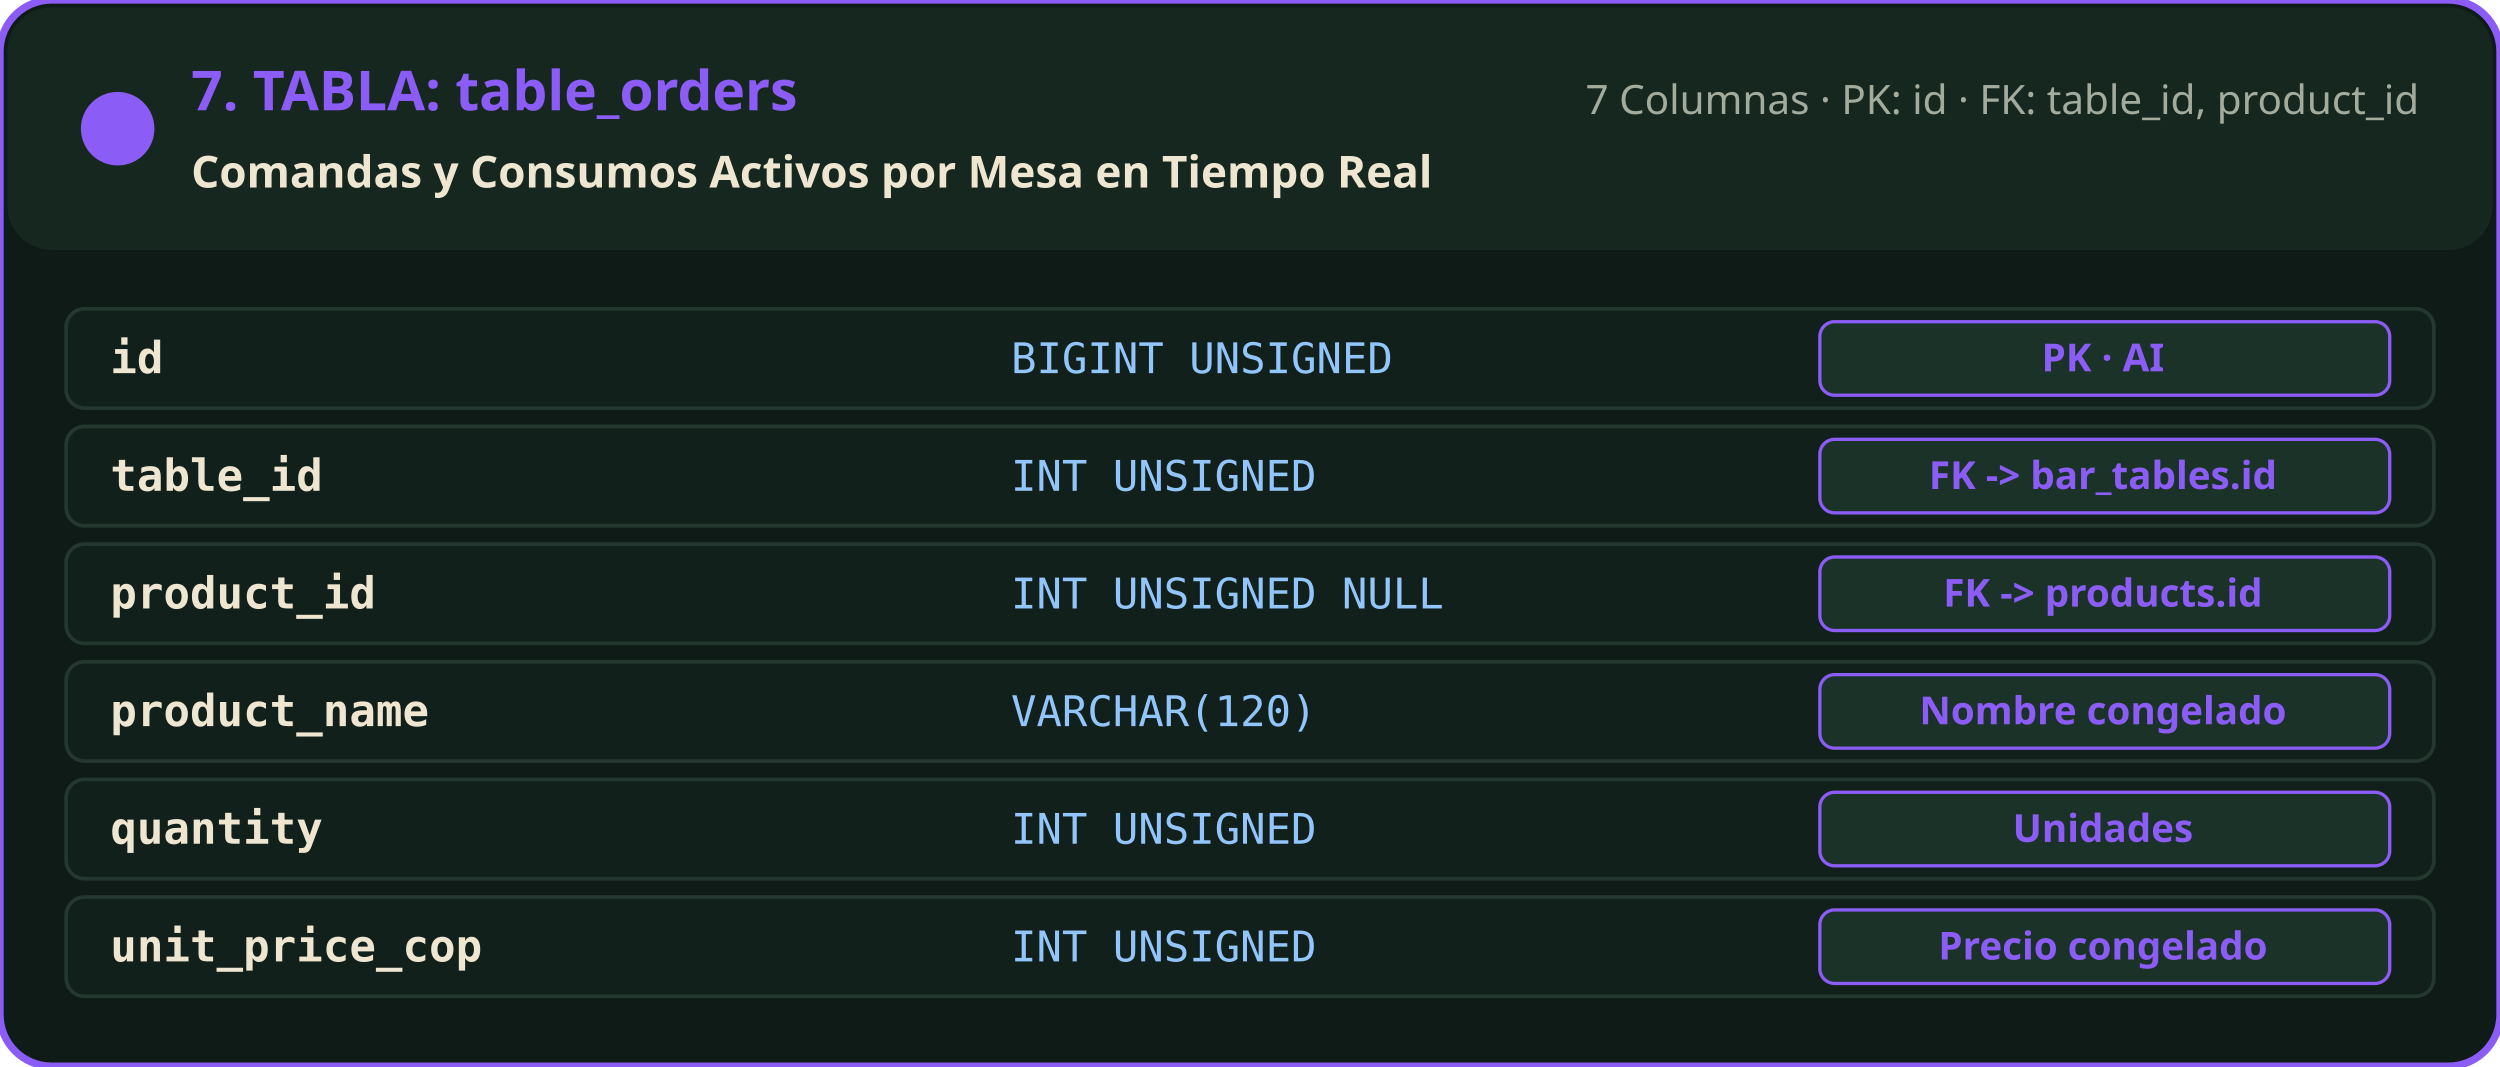
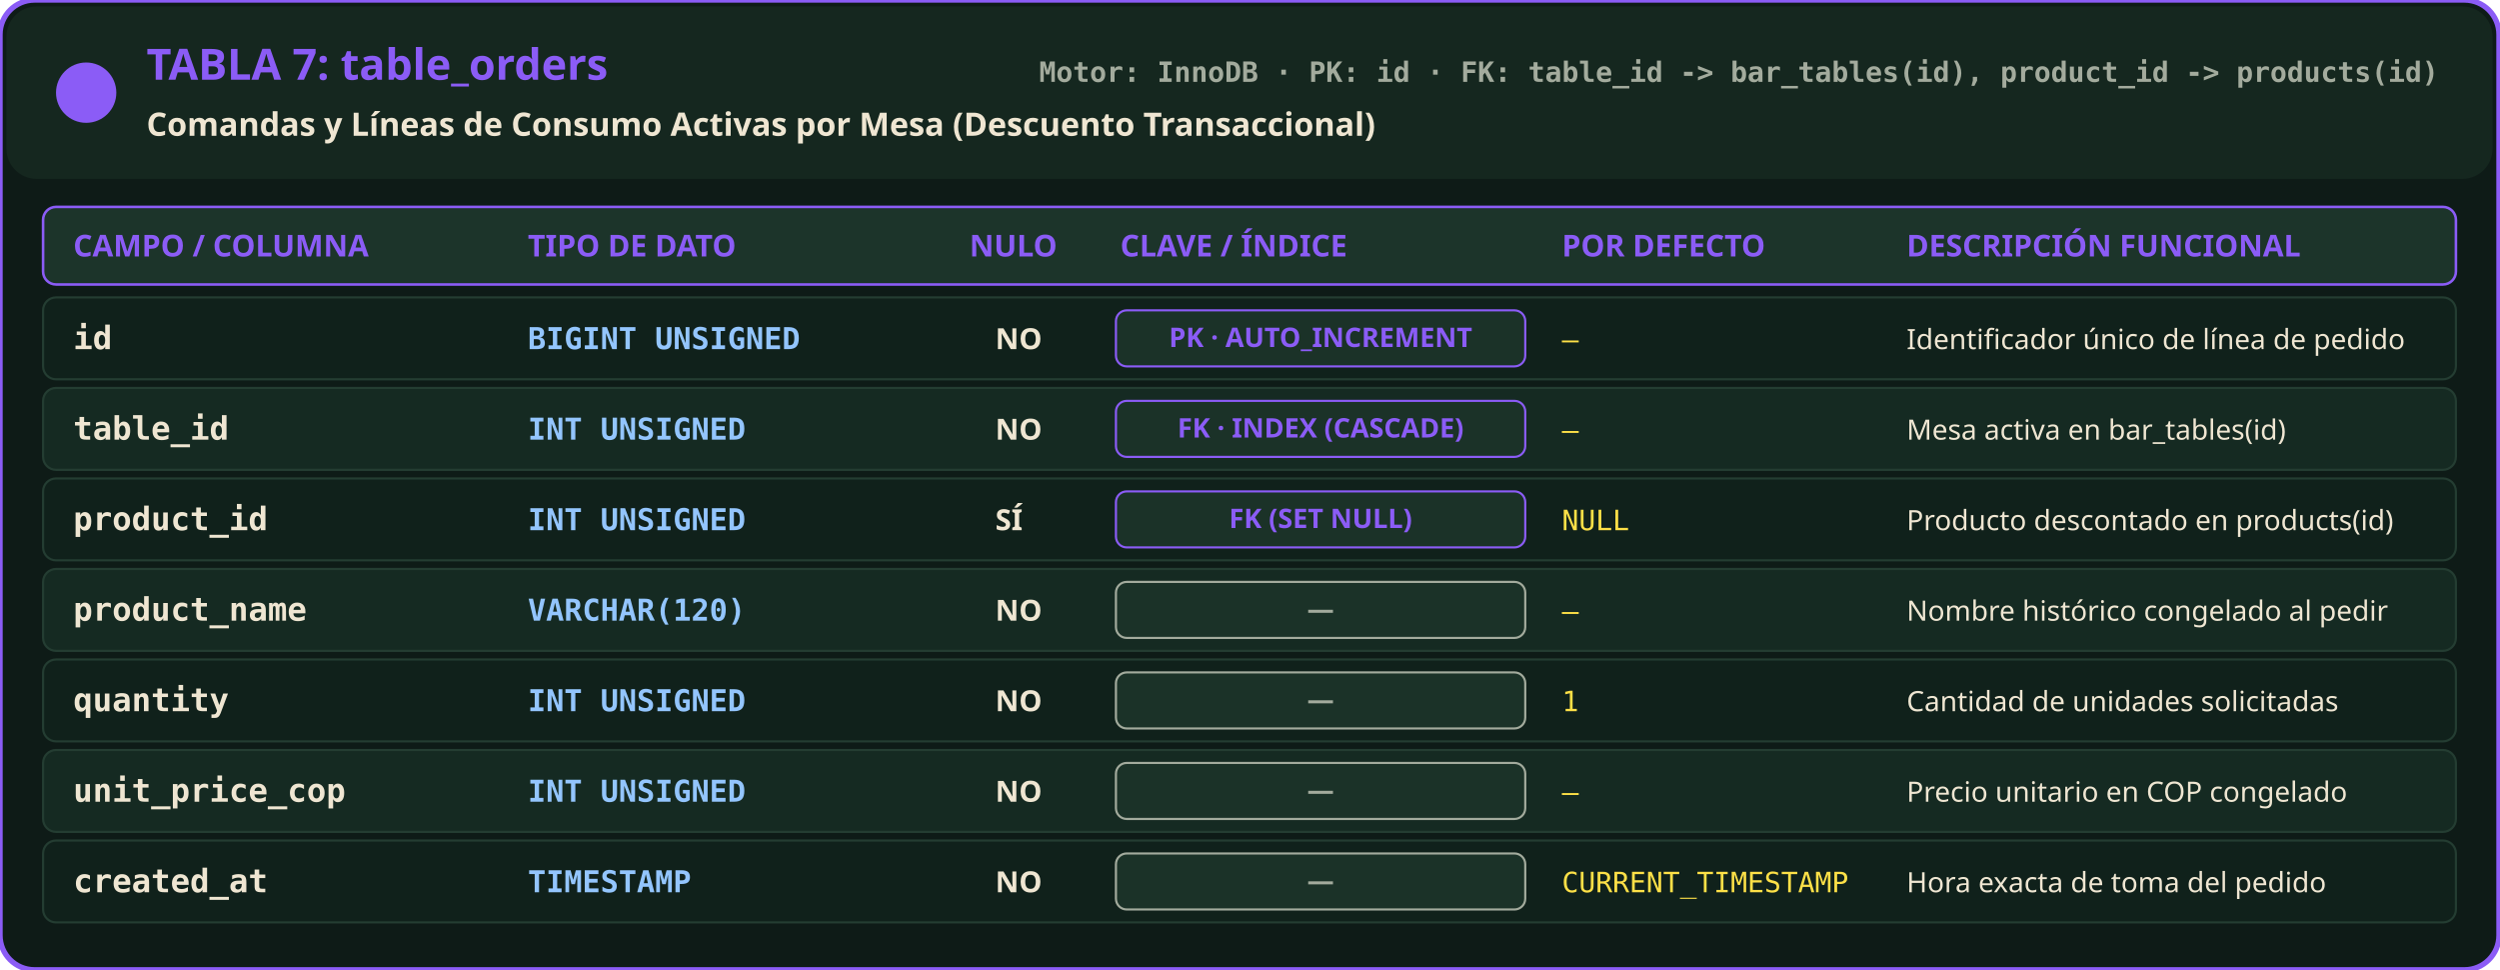
- <svg xmlns="http://www.w3.org/2000/svg" width="680" height="290" viewBox="0 0 680 290">
-   <rect width="680" height="290" rx="14" fill="#0E1B17" stroke="#8B5CF6" stroke-width="2" />
-   <rect x="2" y="2" width="676" height="66" rx="12" fill="#15271F" />
-   <circle cx="32" cy="35" r="10" fill="#8B5CF6" />
-   <text x="52" y="30" fill="#8B5CF6" font-family="Segoe UI, sans-serif" font-size="15" font-weight="800">7. TABLA: table_orders</text>
-   <text x="52" y="51" fill="#EFE6D2" font-family="Segoe UI, sans-serif" font-size="12" font-weight="600">Comandas y Consumos Activos por Mesa en Tiempo Real</text>
-   <text x="658" y="31" fill="#A3AB9D" font-family="Segoe UI, sans-serif" font-size="11" text-anchor="end">7 Columnas · PK: id · FK: table_id, product_id</text>
-   <rect x="18" y="84" width="644" height="27" rx="5" fill="#11201A" stroke="#24382F" />
-   <text x="30" y="101.5" fill="#EFE6D2" font-family="Consolas, monospace" font-size="12" font-weight="700">id</text>
-   <text x="275" y="101.5" fill="#93C5FD" font-family="Consolas, monospace" font-size="11.5">BIGINT UNSIGNED</text>
-   <rect x="495" y="87.5" width="155" height="20" rx="4" fill="#1B3228" stroke="#8B5CF6" stroke-width="0.9" />
-   <text x="572" y="101" fill="#8B5CF6" font-family="Segoe UI, sans-serif" font-size="10.5" font-weight="700" text-anchor="middle">PK · AI</text>
-   <rect x="18" y="116" width="644" height="27" rx="5" fill="#11201A" stroke="#24382F" />
-   <text x="30" y="133.5" fill="#EFE6D2" font-family="Consolas, monospace" font-size="12" font-weight="700">table_id</text>
-   <text x="275" y="133.5" fill="#93C5FD" font-family="Consolas, monospace" font-size="11.5">INT UNSIGNED</text>
-   <rect x="495" y="119.5" width="155" height="20" rx="4" fill="#1B3228" stroke="#8B5CF6" stroke-width="0.9" />
-   <text x="572" y="133" fill="#8B5CF6" font-family="Segoe UI, sans-serif" font-size="10.5" font-weight="700" text-anchor="middle">FK -&gt; bar_tables.id</text>
-   <rect x="18" y="148" width="644" height="27" rx="5" fill="#11201A" stroke="#24382F" />
-   <text x="30" y="165.5" fill="#EFE6D2" font-family="Consolas, monospace" font-size="12" font-weight="700">product_id</text>
-   <text x="275" y="165.5" fill="#93C5FD" font-family="Consolas, monospace" font-size="11.5">INT UNSIGNED NULL</text>
-   <rect x="495" y="151.5" width="155" height="20" rx="4" fill="#1B3228" stroke="#8B5CF6" stroke-width="0.9" />
-   <text x="572" y="165" fill="#8B5CF6" font-family="Segoe UI, sans-serif" font-size="10.5" font-weight="700" text-anchor="middle">FK -&gt; products.id</text>
-   <rect x="18" y="180" width="644" height="27" rx="5" fill="#11201A" stroke="#24382F" />
-   <text x="30" y="197.5" fill="#EFE6D2" font-family="Consolas, monospace" font-size="12" font-weight="700">product_name</text>
-   <text x="275" y="197.5" fill="#93C5FD" font-family="Consolas, monospace" font-size="11.5">VARCHAR(120)</text>
-   <rect x="495" y="183.5" width="155" height="20" rx="4" fill="#1B3228" stroke="#8B5CF6" stroke-width="0.9" />
-   <text x="572" y="197" fill="#8B5CF6" font-family="Segoe UI, sans-serif" font-size="10.5" font-weight="700" text-anchor="middle">Nombre congelado</text>
-   <rect x="18" y="212" width="644" height="27" rx="5" fill="#11201A" stroke="#24382F" />
-   <text x="30" y="229.5" fill="#EFE6D2" font-family="Consolas, monospace" font-size="12" font-weight="700">quantity</text>
-   <text x="275" y="229.5" fill="#93C5FD" font-family="Consolas, monospace" font-size="11.5">INT UNSIGNED</text>
-   <rect x="495" y="215.5" width="155" height="20" rx="4" fill="#1B3228" stroke="#8B5CF6" stroke-width="0.9" />
-   <text x="572" y="229" fill="#8B5CF6" font-family="Segoe UI, sans-serif" font-size="10.5" font-weight="700" text-anchor="middle">Unidades</text>
-   <rect x="18" y="244" width="644" height="27" rx="5" fill="#11201A" stroke="#24382F" />
-   <text x="30" y="261.5" fill="#EFE6D2" font-family="Consolas, monospace" font-size="12" font-weight="700">unit_price_cop</text>
-   <text x="275" y="261.5" fill="#93C5FD" font-family="Consolas, monospace" font-size="11.5">INT UNSIGNED</text>
-   <rect x="495" y="247.5" width="155" height="20" rx="4" fill="#1B3228" stroke="#8B5CF6" stroke-width="0.9" />
-   <text x="572" y="261" fill="#8B5CF6" font-family="Segoe UI, sans-serif" font-size="10.5" font-weight="700" text-anchor="middle">Precio congelado</text>
+ <svg xmlns="http://www.w3.org/2000/svg" width="1160" height="450" viewBox="0 0 1160 450">
+   <rect width="1160" height="450" rx="16" fill="#0E1B17" stroke="#8B5CF6" stroke-width="2.5" />
+   <rect x="3" y="3" width="1154" height="80" rx="14" fill="#15271F" />
+   <circle cx="40" cy="43" r="14" fill="#8B5CF6" />
+   <text x="68" y="37" fill="#8B5CF6" font-family="Segoe UI, sans-serif" font-size="20" font-weight="900">TABLA 7: table_orders</text>
+   <text x="68" y="63" fill="#EFE6D2" font-family="Segoe UI, sans-serif" font-size="15" font-weight="600">Comandas y Líneas de Consumo Activas por Mesa (Descuento Transaccional)</text>
+   <text x="1132" y="38" fill="#A3AB9D" font-family="Consolas, monospace" font-size="13" font-weight="700" text-anchor="end">Motor: InnoDB · PK: id · FK: table_id -&gt; bar_tables(id), product_id -&gt; products(id)</text>
+   <rect x="20" y="96" width="1120" height="36" rx="6" fill="#1C342A" stroke="#8B5CF6" stroke-width="1.2" />
+   <text x="34" y="119" fill="#8B5CF6" font-family="Segoe UI, sans-serif" font-size="14" font-weight="800">CAMPO / COLUMNA</text>
+   <text x="245" y="119" fill="#8B5CF6" font-family="Segoe UI, sans-serif" font-size="14" font-weight="800">TIPO DE DATO</text>
+   <text x="450" y="119" fill="#8B5CF6" font-family="Segoe UI, sans-serif" font-size="14" font-weight="800">NULO</text>
+   <text x="520" y="119" fill="#8B5CF6" font-family="Segoe UI, sans-serif" font-size="14" font-weight="800">CLAVE / ÍNDICE</text>
+   <text x="725" y="119" fill="#8B5CF6" font-family="Segoe UI, sans-serif" font-size="14" font-weight="800">POR DEFECTO</text>
+   <text x="885" y="119" fill="#8B5CF6" font-family="Segoe UI, sans-serif" font-size="14" font-weight="800">DESCRIPCIÓN FUNCIONAL</text>
+   <rect x="20" y="138" width="1120" height="38" rx="6" fill="#10211B" stroke="#243D32" />
+   <text x="34" y="162" fill="#EFE6D2" font-family="Consolas, monospace" font-size="15" font-weight="700">id</text>
+   <text x="245" y="162" fill="#93C5FD" font-family="Consolas, monospace" font-size="14" font-weight="600">BIGINT UNSIGNED</text>
+   <text x="462" y="162" fill="#EFE6D2" font-family="Segoe UI, sans-serif" font-size="13.5" font-weight="700">NO</text>
+   <rect x="518" y="144" width="190" height="26" rx="5" fill="#1B3228" stroke="#8B5CF6" stroke-width="1" />
+   <text x="613" y="161" fill="#8B5CF6" font-family="Segoe UI, sans-serif" font-size="12.5" font-weight="800" text-anchor="middle">PK · AUTO_INCREMENT</text>
+   <text x="725" y="162" fill="#FDE047" font-family="Consolas, monospace" font-size="13">—</text>
+   <text x="885" y="162" fill="#EFE6D2" font-family="Segoe UI, sans-serif" font-size="13">Identificador único de línea de pedido</text>
+   <rect x="20" y="180" width="1120" height="38" rx="6" fill="#152A22" stroke="#243D32" />
+   <text x="34" y="204" fill="#EFE6D2" font-family="Consolas, monospace" font-size="15" font-weight="700">table_id</text>
+   <text x="245" y="204" fill="#93C5FD" font-family="Consolas, monospace" font-size="14" font-weight="600">INT UNSIGNED</text>
+   <text x="462" y="204" fill="#EFE6D2" font-family="Segoe UI, sans-serif" font-size="13.5" font-weight="700">NO</text>
+   <rect x="518" y="186" width="190" height="26" rx="5" fill="#1B3228" stroke="#8B5CF6" stroke-width="1" />
+   <text x="613" y="203" fill="#8B5CF6" font-family="Segoe UI, sans-serif" font-size="12.5" font-weight="800" text-anchor="middle">FK · INDEX (CASCADE)</text>
+   <text x="725" y="204" fill="#FDE047" font-family="Consolas, monospace" font-size="13">—</text>
+   <text x="885" y="204" fill="#EFE6D2" font-family="Segoe UI, sans-serif" font-size="13">Mesa activa en bar_tables(id)</text>
+   <rect x="20" y="222" width="1120" height="38" rx="6" fill="#10211B" stroke="#243D32" />
+   <text x="34" y="246" fill="#EFE6D2" font-family="Consolas, monospace" font-size="15" font-weight="700">product_id</text>
+   <text x="245" y="246" fill="#93C5FD" font-family="Consolas, monospace" font-size="14" font-weight="600">INT UNSIGNED</text>
+   <text x="462" y="246" fill="#EFE6D2" font-family="Segoe UI, sans-serif" font-size="13.5" font-weight="700">SÍ</text>
+   <rect x="518" y="228" width="190" height="26" rx="5" fill="#1B3228" stroke="#8B5CF6" stroke-width="1" />
+   <text x="613" y="245" fill="#8B5CF6" font-family="Segoe UI, sans-serif" font-size="12.5" font-weight="800" text-anchor="middle">FK (SET NULL)</text>
+   <text x="725" y="246" fill="#FDE047" font-family="Consolas, monospace" font-size="13">NULL</text>
+   <text x="885" y="246" fill="#EFE6D2" font-family="Segoe UI, sans-serif" font-size="13">Producto descontado en products(id)</text>
+   <rect x="20" y="264" width="1120" height="38" rx="6" fill="#152A22" stroke="#243D32" />
+   <text x="34" y="288" fill="#EFE6D2" font-family="Consolas, monospace" font-size="15" font-weight="700">product_name</text>
+   <text x="245" y="288" fill="#93C5FD" font-family="Consolas, monospace" font-size="14" font-weight="600">VARCHAR(120)</text>
+   <text x="462" y="288" fill="#EFE6D2" font-family="Segoe UI, sans-serif" font-size="13.5" font-weight="700">NO</text>
+   <rect x="518" y="270" width="190" height="26" rx="5" fill="#1B3228" stroke="#A3AB9D" stroke-width="1" />
+   <text x="613" y="287" fill="#A3AB9D" font-family="Segoe UI, sans-serif" font-size="12.5" font-weight="800" text-anchor="middle">—</text>
+   <text x="725" y="288" fill="#FDE047" font-family="Consolas, monospace" font-size="13">—</text>
+   <text x="885" y="288" fill="#EFE6D2" font-family="Segoe UI, sans-serif" font-size="13">Nombre histórico congelado al pedir</text>
+   <rect x="20" y="306" width="1120" height="38" rx="6" fill="#10211B" stroke="#243D32" />
+   <text x="34" y="330" fill="#EFE6D2" font-family="Consolas, monospace" font-size="15" font-weight="700">quantity</text>
+   <text x="245" y="330" fill="#93C5FD" font-family="Consolas, monospace" font-size="14" font-weight="600">INT UNSIGNED</text>
+   <text x="462" y="330" fill="#EFE6D2" font-family="Segoe UI, sans-serif" font-size="13.5" font-weight="700">NO</text>
+   <rect x="518" y="312" width="190" height="26" rx="5" fill="#1B3228" stroke="#A3AB9D" stroke-width="1" />
+   <text x="613" y="329" fill="#A3AB9D" font-family="Segoe UI, sans-serif" font-size="12.5" font-weight="800" text-anchor="middle">—</text>
+   <text x="725" y="330" fill="#FDE047" font-family="Consolas, monospace" font-size="13">1</text>
+   <text x="885" y="330" fill="#EFE6D2" font-family="Segoe UI, sans-serif" font-size="13">Cantidad de unidades solicitadas</text>
+   <rect x="20" y="348" width="1120" height="38" rx="6" fill="#152A22" stroke="#243D32" />
+   <text x="34" y="372" fill="#EFE6D2" font-family="Consolas, monospace" font-size="15" font-weight="700">unit_price_cop</text>
+   <text x="245" y="372" fill="#93C5FD" font-family="Consolas, monospace" font-size="14" font-weight="600">INT UNSIGNED</text>
+   <text x="462" y="372" fill="#EFE6D2" font-family="Segoe UI, sans-serif" font-size="13.5" font-weight="700">NO</text>
+   <rect x="518" y="354" width="190" height="26" rx="5" fill="#1B3228" stroke="#A3AB9D" stroke-width="1" />
+   <text x="613" y="371" fill="#A3AB9D" font-family="Segoe UI, sans-serif" font-size="12.5" font-weight="800" text-anchor="middle">—</text>
+   <text x="725" y="372" fill="#FDE047" font-family="Consolas, monospace" font-size="13">—</text>
+   <text x="885" y="372" fill="#EFE6D2" font-family="Segoe UI, sans-serif" font-size="13">Precio unitario en COP congelado</text>
+   <rect x="20" y="390" width="1120" height="38" rx="6" fill="#10211B" stroke="#243D32" />
+   <text x="34" y="414" fill="#EFE6D2" font-family="Consolas, monospace" font-size="15" font-weight="700">created_at</text>
+   <text x="245" y="414" fill="#93C5FD" font-family="Consolas, monospace" font-size="14" font-weight="600">TIMESTAMP</text>
+   <text x="462" y="414" fill="#EFE6D2" font-family="Segoe UI, sans-serif" font-size="13.5" font-weight="700">NO</text>
+   <rect x="518" y="396" width="190" height="26" rx="5" fill="#1B3228" stroke="#A3AB9D" stroke-width="1" />
+   <text x="613" y="413" fill="#A3AB9D" font-family="Segoe UI, sans-serif" font-size="12.5" font-weight="800" text-anchor="middle">—</text>
+   <text x="725" y="414" fill="#FDE047" font-family="Consolas, monospace" font-size="13">CURRENT_TIMESTAMP</text>
+   <text x="885" y="414" fill="#EFE6D2" font-family="Segoe UI, sans-serif" font-size="13">Hora exacta de toma del pedido</text>
</svg>
